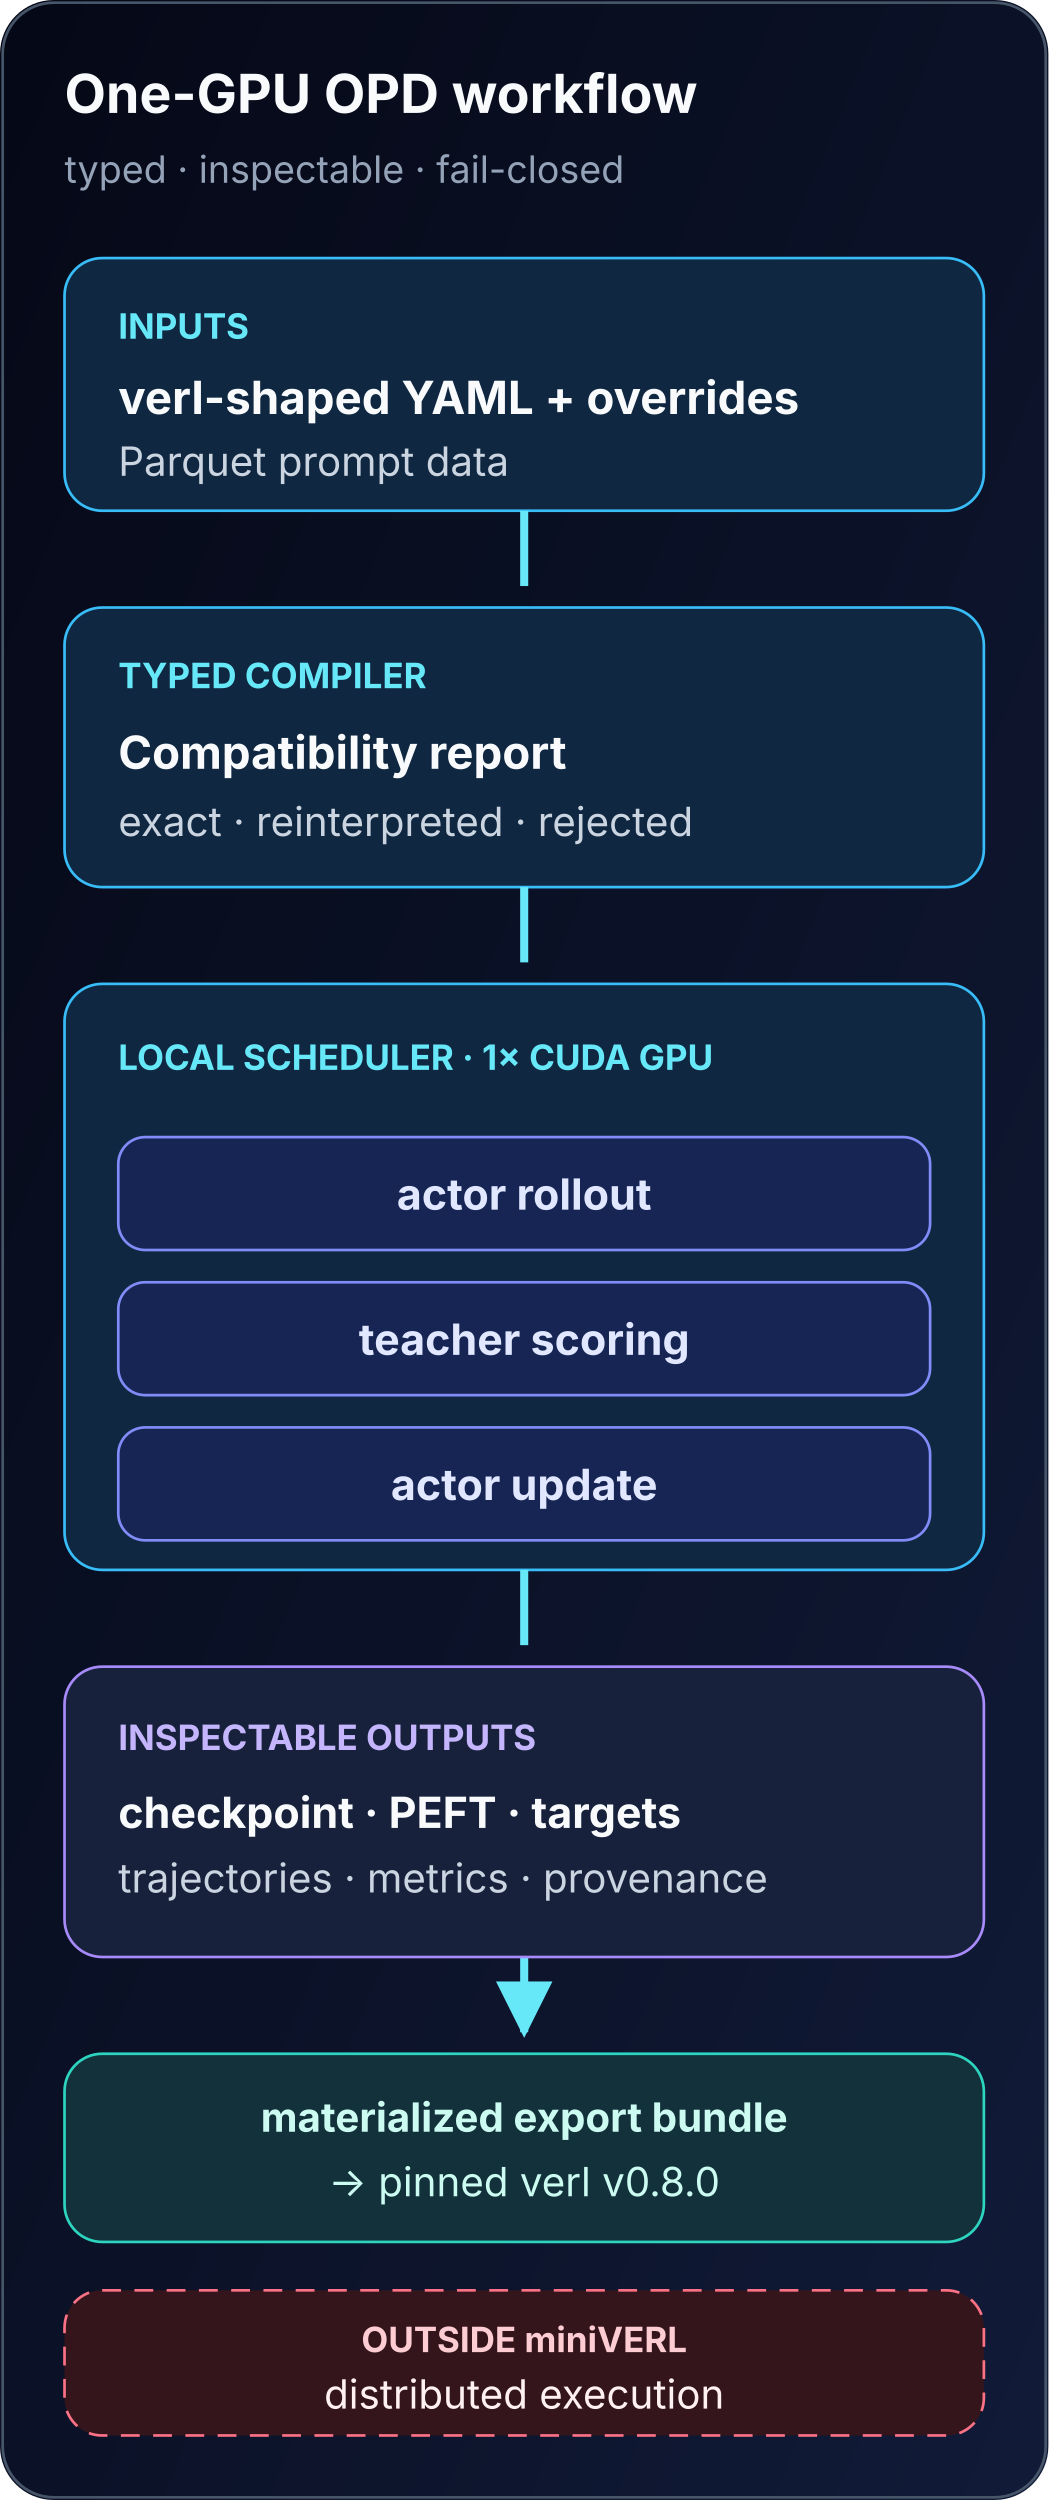
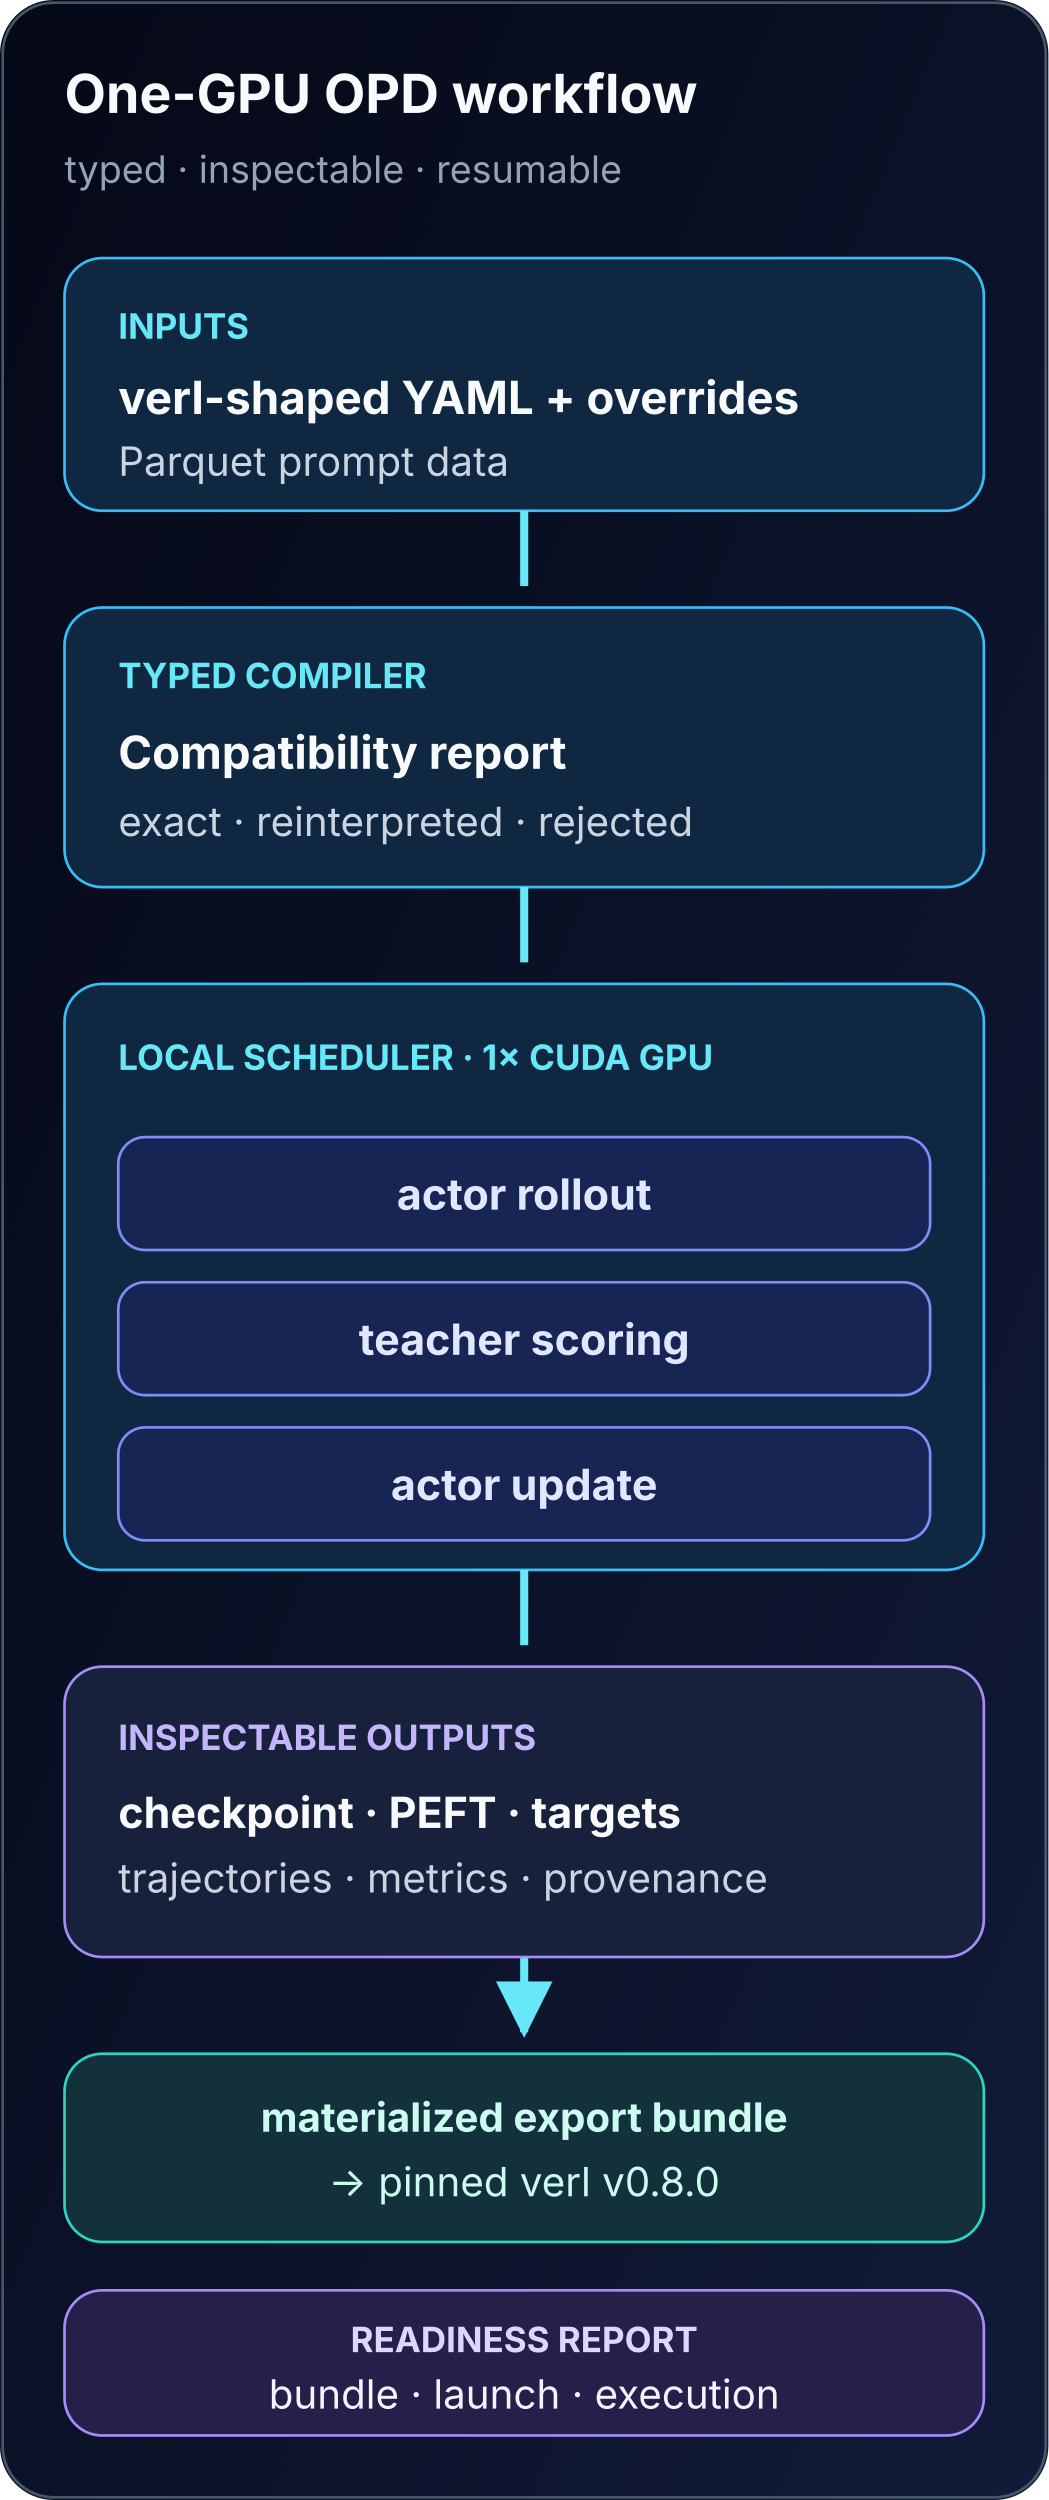
<svg xmlns="http://www.w3.org/2000/svg" viewBox="0 0 390 930" role="img" aria-labelledby="title desc">
  <defs>
    <linearGradient id="bg" x1="0" y1="0" x2="1" y2="1">
      <stop stop-color="#050816" />
      <stop offset="1" stop-color="#111b38" />
    </linearGradient>
    <marker id="a" viewBox="0 0 10 10" refX="9" refY="5" markerWidth="7" markerHeight="7" orient="auto">
      <path d="M0 0l10 5-10 5z" fill="#67e8f9" />
    </marker>
  </defs>
  <rect width="390" height="930" rx="20" fill="url(#bg)" />
  <rect x="1" y="1" width="388" height="928" rx="19" fill="none" stroke="#475569" />
  <g font-family="Inter,DejaVu Sans,Segoe UI,sans-serif">
    <text x="24" y="42" fill="#f8fafc" font-size="20" font-weight="750">One-GPU OPD workflow</text>
-     <text x="24" y="68" fill="#94a3b8" font-size="14">typed · inspectable · fail-closed</text>
+     <text x="24" y="68" fill="#94a3b8" font-size="14">typed · inspectable · resumable</text>
    <g fill="#0f2740" stroke="#38bdf8">
      <rect x="24" y="96" width="342" height="94" rx="14" />
      <rect x="24" y="226" width="342" height="104" rx="14" />
      <rect x="24" y="366" width="342" height="218" rx="14" />
    </g>
    <text x="44" y="126" fill="#67e8f9" font-size="13" font-weight="700">INPUTS</text>
    <text x="44" y="154" fill="#f8fafc" font-size="17" font-weight="700">verl-shaped YAML + overrides</text>
    <text x="44" y="177" fill="#cbd5e1" font-size="15">Parquet prompt data</text>
    <path d="M195 190v28M195 330v28M195 584v28M195 728v28" stroke="#67e8f9" stroke-width="3" marker-end="url(#a)" />
    <text x="44" y="256" fill="#67e8f9" font-size="13" font-weight="700">TYPED COMPILER</text>
    <text x="44" y="286" fill="#f8fafc" font-size="17" font-weight="700">Compatibility report</text>
    <text x="44" y="311" fill="#cbd5e1" font-size="15">exact · reinterpreted · rejected</text>
    <text x="44" y="398" fill="#67e8f9" font-size="13" font-weight="700">LOCAL SCHEDULER · 1× CUDA GPU</text>
    <g fill="#172554" stroke="#818cf8">
      <rect x="44" y="423" width="302" height="42" rx="10" />
      <rect x="44" y="477" width="302" height="42" rx="10" />
      <rect x="44" y="531" width="302" height="42" rx="10" />
    </g>
    <text x="195" y="450" text-anchor="middle" fill="#e0e7ff" font-size="16" font-weight="650">actor rollout</text>
    <text x="195" y="504" text-anchor="middle" fill="#e0e7ff" font-size="16" font-weight="650">teacher scoring</text>
    <text x="195" y="558" text-anchor="middle" fill="#e0e7ff" font-size="16" font-weight="650">actor update</text>
    <rect x="24" y="620" width="342" height="108" rx="14" fill="#18213c" stroke="#a78bfa" />
    <text x="44" y="651" fill="#c4b5fd" font-size="13" font-weight="700">INSPECTABLE OUTPUTS</text>
    <text x="44" y="680" fill="#f8fafc" font-size="16" font-weight="650">checkpoint · PEFT · targets</text>
    <text x="44" y="704" fill="#cbd5e1" font-size="15">trajectories · metrics · provenance</text>
    <rect x="24" y="764" width="342" height="70" rx="14" fill="#12313a" stroke="#2dd4bf" />
    <text x="195" y="793" text-anchor="middle" fill="#ccfbf1" font-size="15" font-weight="700">materialized export bundle</text>
    <text x="195" y="817" text-anchor="middle" fill="#ccfbf1" font-size="15">→ pinned verl v0.8.0</text>
-     <rect x="24" y="852" width="342" height="54" rx="14" fill="#34151b" stroke="#fb7185" stroke-dasharray="7 5" />
-     <text x="195" y="875" text-anchor="middle" fill="#fecdd3" font-size="13" font-weight="750">OUTSIDE miniVERL</text>
-     <text x="195" y="896" text-anchor="middle" fill="#fff1f2" font-size="15">distributed execution</text>
+     <rect x="24" y="852" width="342" height="54" rx="14" fill="#24204a" stroke="#a78bfa" />
+     <text x="195" y="875" text-anchor="middle" fill="#ddd6fe" font-size="13" font-weight="750">READINESS REPORT</text>
+     <text x="195" y="896" text-anchor="middle" fill="#f5f3ff" font-size="15">bundle · launch · execution</text>
  </g>
</svg>
